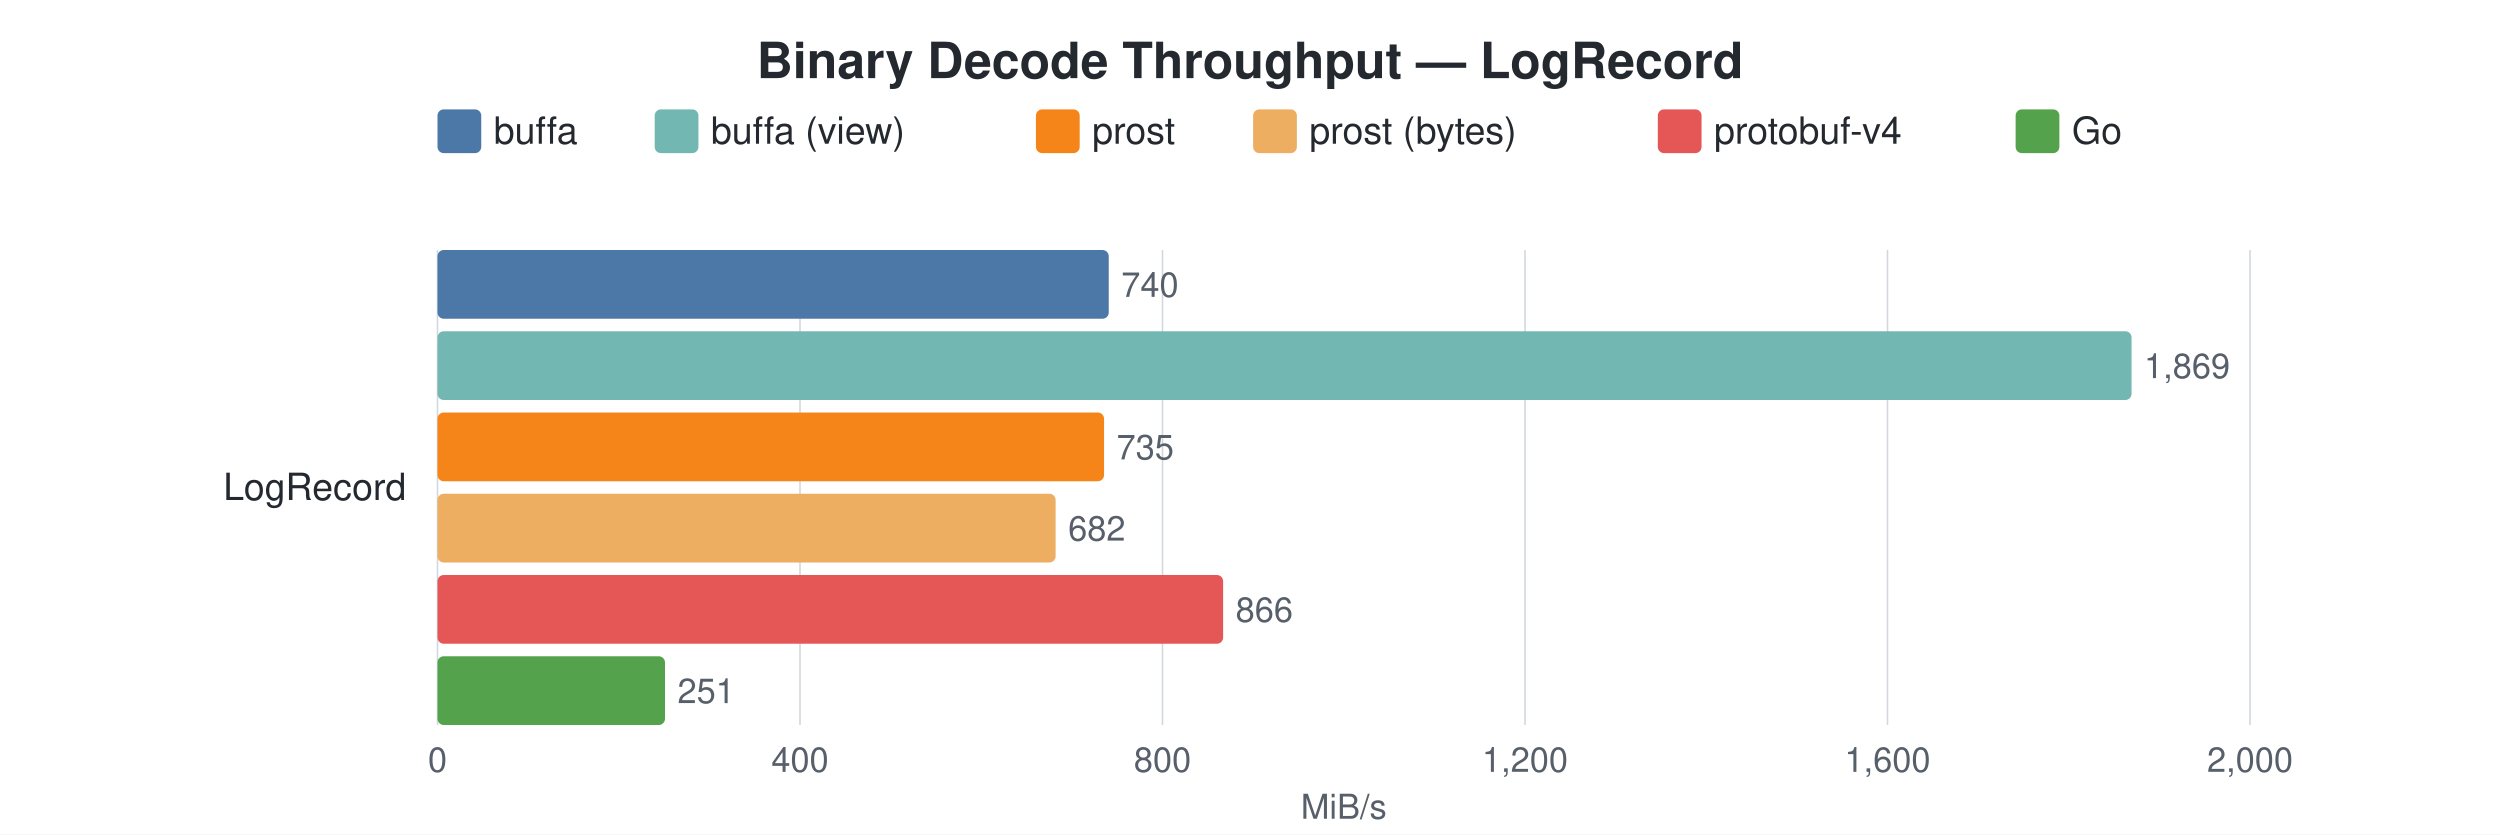
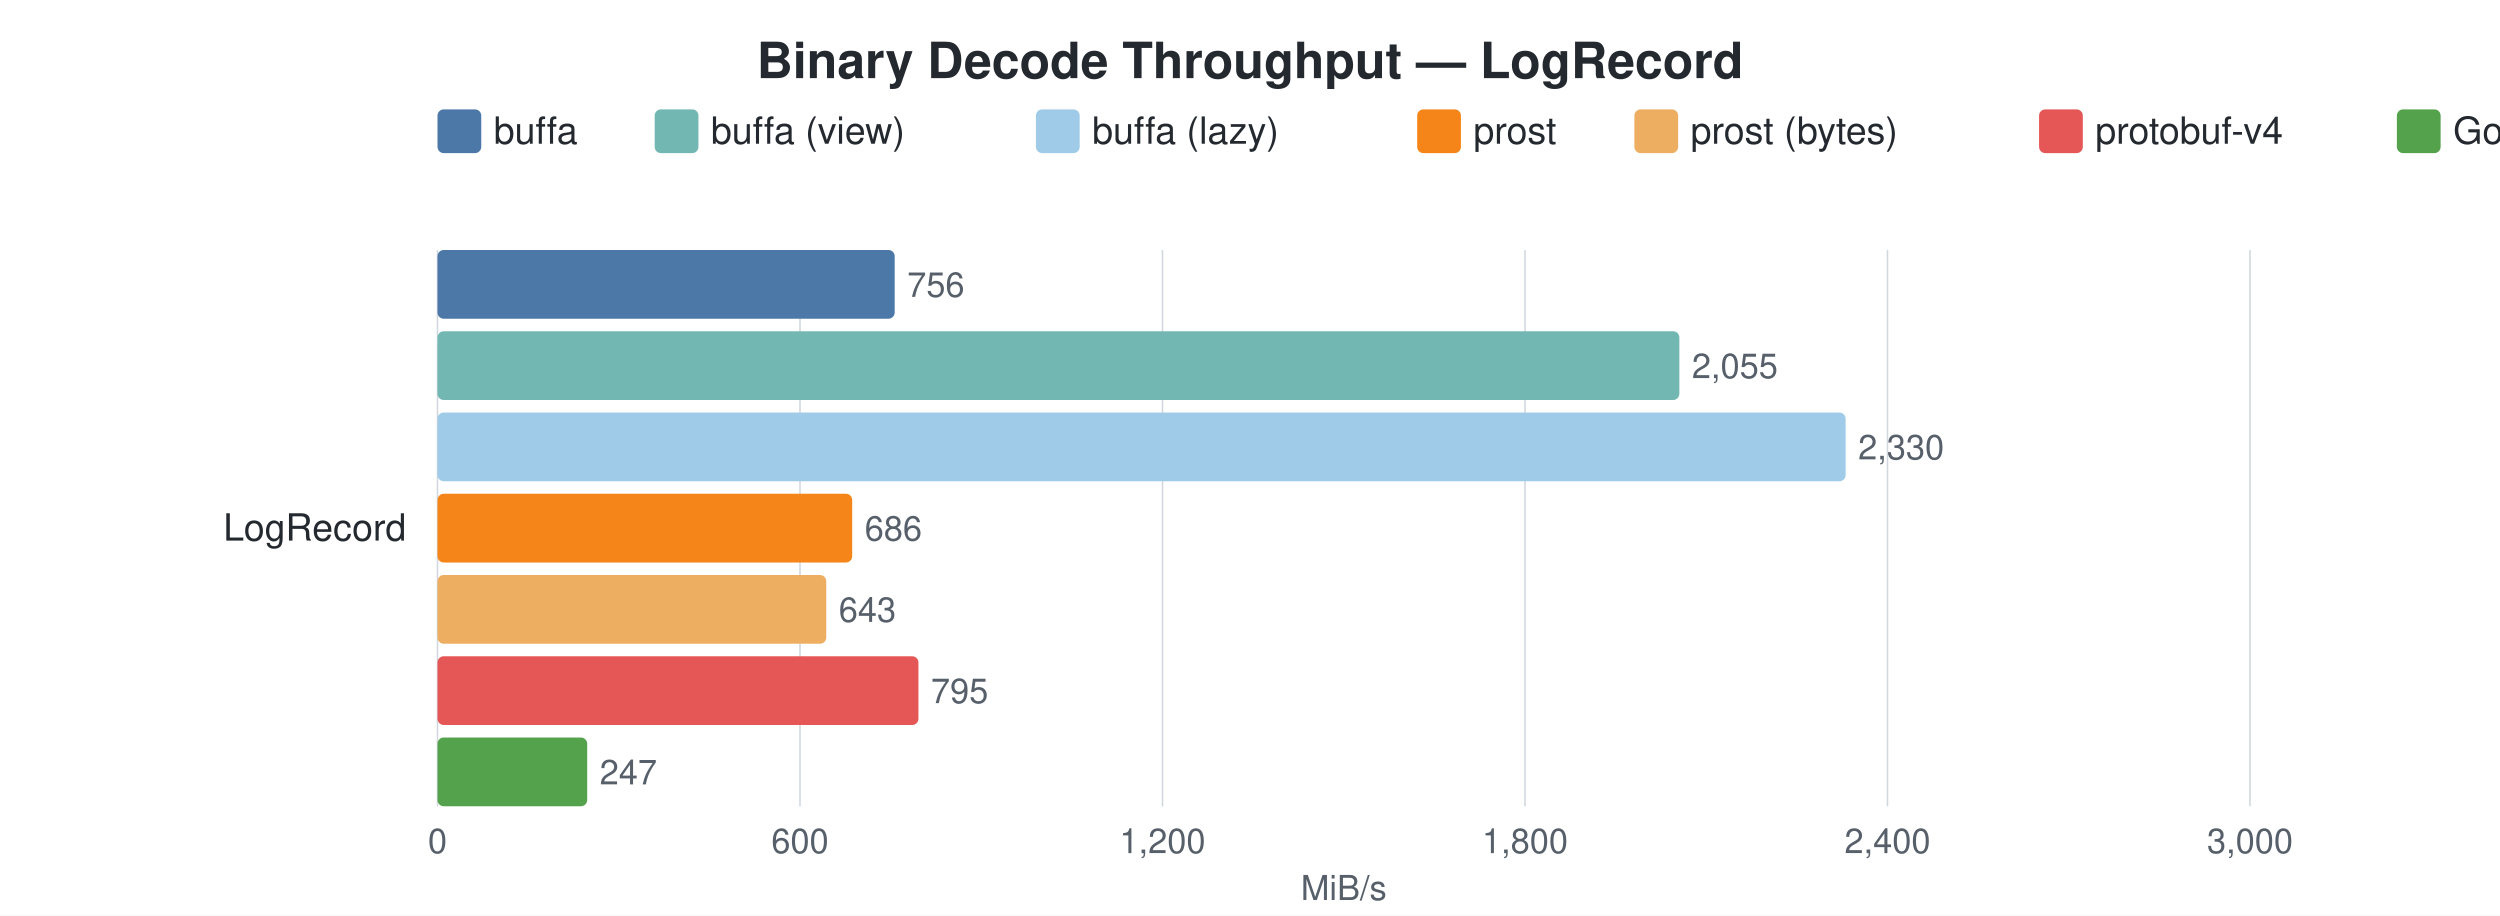
- <svg xmlns="http://www.w3.org/2000/svg" width="800" height="267" viewBox="0 0 800 267">
+ <svg xmlns="http://www.w3.org/2000/svg" width="800" height="293" viewBox="0 0 800 293">
  <style>
    text { font-family: -apple-system, BlinkMacSystemFont, "Segoe UI", Helvetica, Arial, sans-serif; }
    .title { font-size: 16px; font-weight: 600; fill: #24292f; }
    .label { font-size: 12px; fill: #24292f; }
    .value { font-size: 11px; fill: #57606a; }
    .axis-label { font-size: 11px; fill: #57606a; }
    .legend-text { font-size: 12px; fill: #24292f; }
    .grid { stroke: #d0d7de; stroke-width: 0.5; }
  </style>
  <rect width="100%" height="100%" fill="white" />
  <text x="400.0" y="25" text-anchor="middle" class="title">Binary Decode Throughput — LogRecord</text>
  <rect x="140" y="35" width="14" height="14" rx="2" fill="#4C78A8" />
  <text x="158" y="46" class="legend-text">buffa</text>
  <rect x="209.5" y="35" width="14" height="14" rx="2" fill="#72B7B2" />
  <text x="227.5" y="46" class="legend-text">buffa (view)</text>
-   <rect x="331.5" y="35" width="14" height="14" rx="2" fill="#F58518" />
-   <text x="349.5" y="46" class="legend-text">prost</text>
-   <rect x="401.0" y="35" width="14" height="14" rx="2" fill="#EEAE62" />
-   <text x="419.0" y="46" class="legend-text">prost (bytes)</text>
-   <rect x="530.5" y="35" width="14" height="14" rx="2" fill="#E45756" />
-   <text x="548.5" y="46" class="legend-text">protobuf-v4</text>
-   <rect x="645.0" y="35" width="14" height="14" rx="2" fill="#54A24B" />
-   <text x="663.0" y="46" class="legend-text">Go</text>
-   <line x1="140.0" y1="80" x2="140.0" y2="232" class="grid" />
-   <text x="140.0" y="247" text-anchor="middle" class="axis-label">0</text>
-   <line x1="256.0" y1="80" x2="256.0" y2="232" class="grid" />
-   <text x="256.0" y="247" text-anchor="middle" class="axis-label">400</text>
-   <line x1="372.0" y1="80" x2="372.0" y2="232" class="grid" />
-   <text x="372.0" y="247" text-anchor="middle" class="axis-label">800</text>
-   <line x1="488.0" y1="80" x2="488.0" y2="232" class="grid" />
-   <text x="488.0" y="247" text-anchor="middle" class="axis-label">1,200</text>
-   <line x1="604.0" y1="80" x2="604.0" y2="232" class="grid" />
-   <text x="604.0" y="247" text-anchor="middle" class="axis-label">1,600</text>
-   <line x1="720.0" y1="80" x2="720.0" y2="232" class="grid" />
-   <text x="720.0" y="247" text-anchor="middle" class="axis-label">2,000</text>
-   <text x="430.0" y="262" text-anchor="middle" class="axis-label">MiB/s</text>
-   <text x="130" y="160.0" text-anchor="end" class="label">LogRecord</text>
-   <rect x="140" y="80.0" width="214.8" height="22" rx="2" fill="#4C78A8" />
-   <text x="358.8" y="95.0" class="value">740</text>
-   <rect x="140" y="106.0" width="542.1" height="22" rx="2" fill="#72B7B2" />
-   <text x="686.1" y="121.0" class="value">1,869</text>
-   <rect x="140" y="132.0" width="213.3" height="22" rx="2" fill="#F58518" />
-   <text x="357.3" y="147.0" class="value">735</text>
-   <rect x="140" y="158.0" width="197.8" height="22" rx="2" fill="#EEAE62" />
-   <text x="341.8" y="173.0" class="value">682</text>
-   <rect x="140" y="184.0" width="251.4" height="22" rx="2" fill="#E45756" />
-   <text x="395.4" y="199.0" class="value">866</text>
-   <rect x="140" y="210.0" width="72.8" height="22" rx="2" fill="#54A24B" />
-   <text x="216.8" y="225.0" class="value">251</text>
+   <rect x="331.5" y="35" width="14" height="14" rx="2" fill="#A0CBE8" />
+   <text x="349.5" y="46" class="legend-text">buffa (lazy)</text>
+   <rect x="453.5" y="35" width="14" height="14" rx="2" fill="#F58518" />
+   <text x="471.5" y="46" class="legend-text">prost</text>
+   <rect x="523.0" y="35" width="14" height="14" rx="2" fill="#EEAE62" />
+   <text x="541.0" y="46" class="legend-text">prost (bytes)</text>
+   <rect x="652.5" y="35" width="14" height="14" rx="2" fill="#E45756" />
+   <text x="670.5" y="46" class="legend-text">protobuf-v4</text>
+   <rect x="767.0" y="35" width="14" height="14" rx="2" fill="#54A24B" />
+   <text x="785.0" y="46" class="legend-text">Go</text>
+   <line x1="140.0" y1="80" x2="140.0" y2="258" class="grid" />
+   <text x="140.0" y="273" text-anchor="middle" class="axis-label">0</text>
+   <line x1="256.0" y1="80" x2="256.0" y2="258" class="grid" />
+   <text x="256.0" y="273" text-anchor="middle" class="axis-label">600</text>
+   <line x1="372.0" y1="80" x2="372.0" y2="258" class="grid" />
+   <text x="372.0" y="273" text-anchor="middle" class="axis-label">1,200</text>
+   <line x1="488.0" y1="80" x2="488.0" y2="258" class="grid" />
+   <text x="488.0" y="273" text-anchor="middle" class="axis-label">1,800</text>
+   <line x1="604.0" y1="80" x2="604.0" y2="258" class="grid" />
+   <text x="604.0" y="273" text-anchor="middle" class="axis-label">2,400</text>
+   <line x1="720.0" y1="80" x2="720.0" y2="258" class="grid" />
+   <text x="720.0" y="273" text-anchor="middle" class="axis-label">3,000</text>
+   <text x="430.0" y="288" text-anchor="middle" class="axis-label">MiB/s</text>
+   <text x="130" y="173.0" text-anchor="end" class="label">LogRecord</text>
+   <rect x="140" y="80.0" width="146.3" height="22" rx="2" fill="#4C78A8" />
+   <text x="290.3" y="95.0" class="value">756</text>
+   <rect x="140" y="106.0" width="397.4" height="22" rx="2" fill="#72B7B2" />
+   <text x="541.4" y="121.0" class="value">2,055</text>
+   <rect x="140" y="132.0" width="450.6" height="22" rx="2" fill="#A0CBE8" />
+   <text x="594.6" y="147.0" class="value">2,330</text>
+   <rect x="140" y="158.0" width="132.7" height="22" rx="2" fill="#F58518" />
+   <text x="276.7" y="173.0" class="value">686</text>
+   <rect x="140" y="184.0" width="124.4" height="22" rx="2" fill="#EEAE62" />
+   <text x="268.4" y="199.0" class="value">643</text>
+   <rect x="140" y="210.0" width="153.9" height="22" rx="2" fill="#E45756" />
+   <text x="297.9" y="225.0" class="value">795</text>
+   <rect x="140" y="236.0" width="47.9" height="22" rx="2" fill="#54A24B" />
+   <text x="191.9" y="251.0" class="value">247</text>
</svg>
